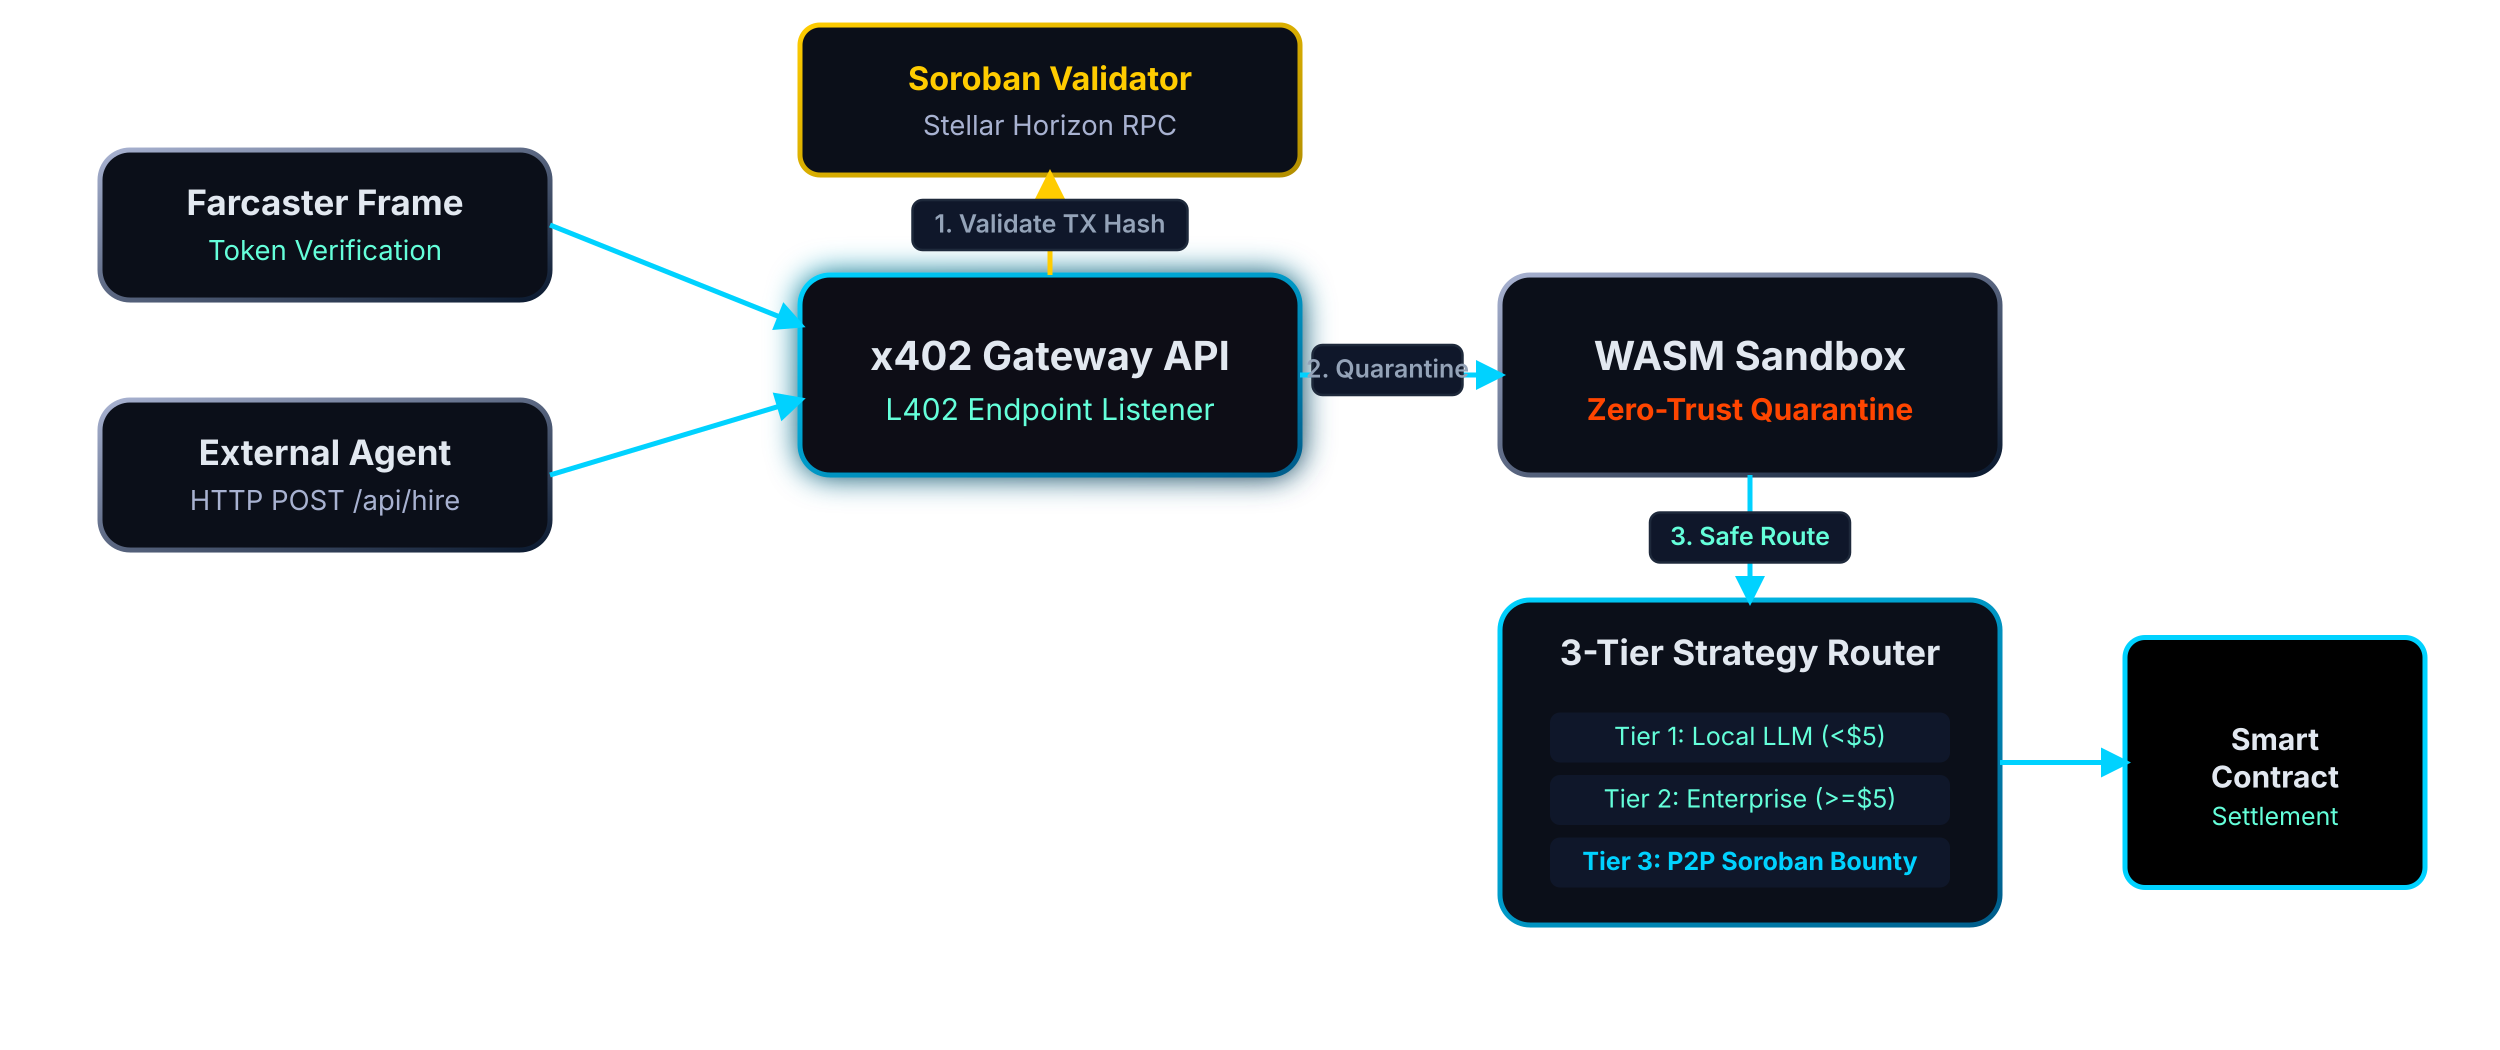
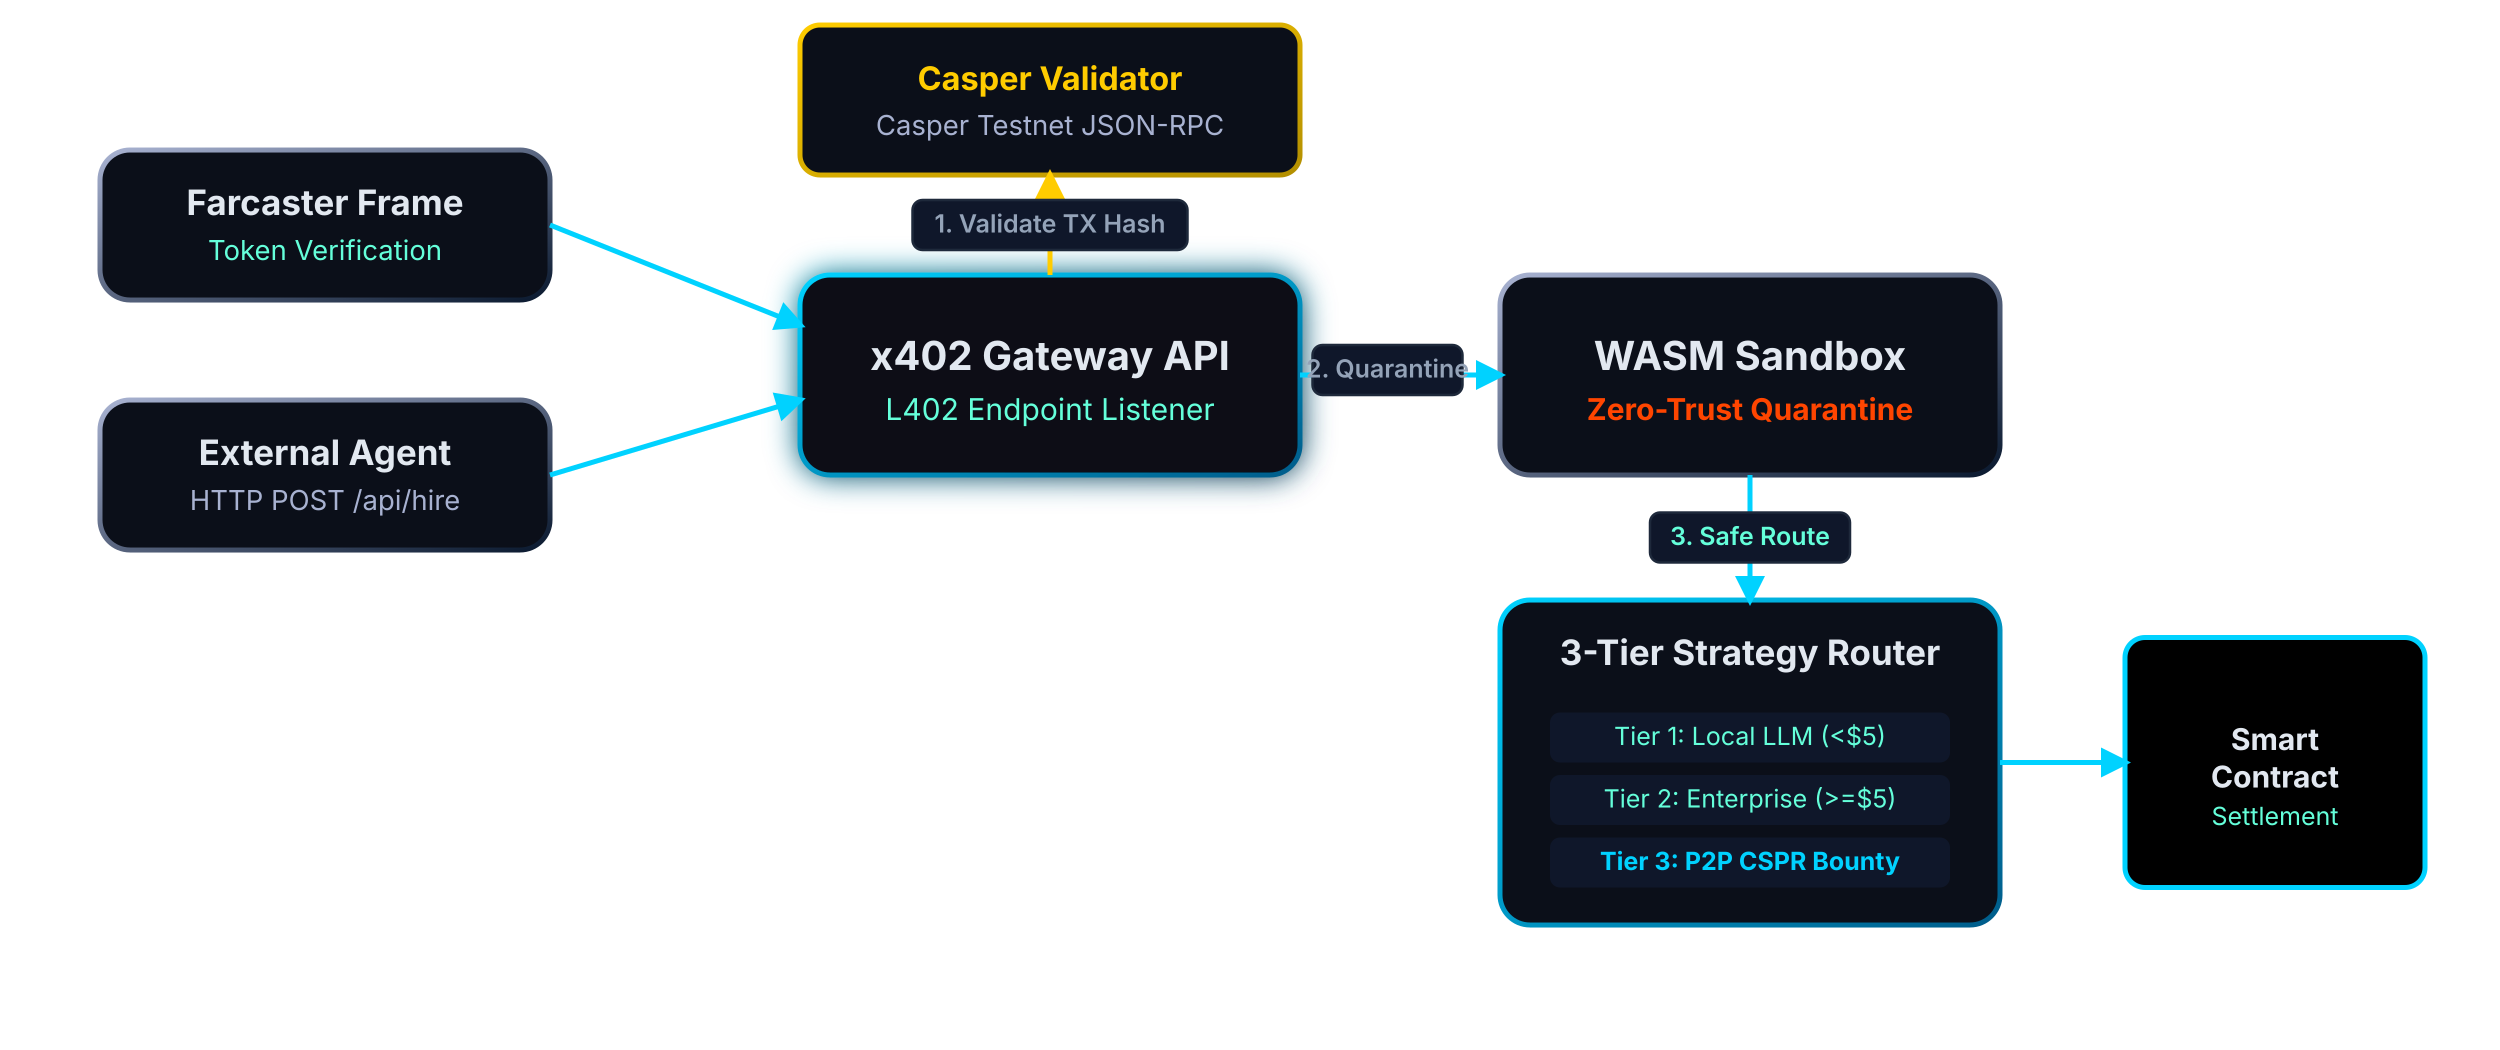
<svg xmlns="http://www.w3.org/2000/svg" width="1000" height="420" viewBox="0 0 1000 420" style="background-color: transparent; font-family: 'Inter', -apple-system, sans-serif;">
  <defs>
    <linearGradient id="neonCyan" x1="0%" y1="0%" x2="100%" y2="100%">
      <stop offset="0%" stop-color="#00d2ff" />
      <stop offset="100%" stop-color="#005c8a" />
    </linearGradient>
    <linearGradient id="neonGold" x1="0%" y1="0%" x2="100%" y2="100%">
      <stop offset="0%" stop-color="#ffcc00" />
      <stop offset="100%" stop-color="#b38f00" />
    </linearGradient>
    <linearGradient id="neonGray" x1="0%" y1="0%" x2="100%" y2="100%">
      <stop offset="0%" stop-color="#a8b2d1" />
      <stop offset="100%" stop-color="#0a192f" />
    </linearGradient>
    <filter id="glowCyan" x="-20%" y="-20%" width="140%" height="140%">
      <feGaussianBlur stdDeviation="6" result="blur" />
      <feComposite in="SourceGraphic" in2="blur" operator="over" />
    </filter>
    <marker id="arrowCyan" viewBox="0 0 10 10" refX="8" refY="5" markerWidth="6" markerHeight="6" orient="auto-start-reverse">
      <path d="M 0 0 L 10 5 L 0 10 z" fill="#00d2ff" />
    </marker>
    <marker id="arrowGold" viewBox="0 0 10 10" refX="8" refY="5" markerWidth="6" markerHeight="6" orient="auto-start-reverse">
      <path d="M 0 0 L 10 5 L 0 10 z" fill="#ffcc00" />
    </marker>
  </defs>
  <g transform="translate(40, 60)">
    <rect width="180" height="60" rx="12" fill="#0b0f19" stroke="url(#neonGray)" stroke-width="2" />
    <text x="90" y="26" fill="#e2e8f0" font-size="14" font-weight="700" text-anchor="middle">Farcaster Frame</text>
    <text x="90" y="44" fill="#64ffda" font-size="11" text-anchor="middle">Token Verification</text>
  </g>
  <g transform="translate(40, 160)">
    <rect width="180" height="60" rx="12" fill="#0b0f19" stroke="url(#neonGray)" stroke-width="2" />
    <text x="90" y="26" fill="#e2e8f0" font-size="14" font-weight="700" text-anchor="middle">External Agent</text>
    <text x="90" y="44" fill="#a8b2d1" font-size="11" text-anchor="middle">HTTP POST /api/hire</text>
  </g>
  <g transform="translate(320, 110)">
    <rect width="200" height="80" rx="12" fill="#0b0f19" stroke="url(#neonCyan)" stroke-width="2" filter="url(#glowCyan)" />
    <text x="100" y="38" fill="#e2e8f0" font-size="16" font-weight="700" text-anchor="middle">x402 Gateway API</text>
    <text x="100" y="58" fill="#64ffda" font-size="12" text-anchor="middle">L402 Endpoint Listener</text>
  </g>
  <g transform="translate(320, 10)">
    <rect width="200" height="60" rx="8" fill="#0b0f19" stroke="url(#neonGold)" stroke-width="2" />
-     <text x="100" y="26" fill="#ffcc00" font-size="13" font-weight="700" text-anchor="middle">Soroban Validator</text>
-     <text x="100" y="44" fill="#a8b2d1" font-size="11" text-anchor="middle">Stellar Horizon RPC</text>
+     <text x="100" y="26" fill="#ffcc00" font-size="13" font-weight="700" text-anchor="middle">Casper Validator</text>
+     <text x="100" y="44" fill="#a8b2d1" font-size="11" text-anchor="middle">Casper Testnet JSON-RPC</text>
  </g>
  <g transform="translate(600, 110)">
    <rect width="200" height="80" rx="12" fill="#0b0f19" stroke="url(#neonGray)" stroke-width="2" />
    <text x="100" y="38" fill="#e2e8f0" font-size="16" font-weight="700" text-anchor="middle">WASM Sandbox</text>
    <text x="100" y="58" fill="#ff4500" font-size="12" font-weight="700" text-anchor="middle">Zero-Trust Quarantine</text>
  </g>
  <g transform="translate(600, 240)">
    <rect width="200" height="130" rx="12" fill="#0b0f19" stroke="url(#neonCyan)" stroke-width="2" />
    <text x="100" y="26" fill="#e2e8f0" font-size="14" font-weight="700" text-anchor="middle">3-Tier Strategy Router</text>
    <rect x="20" y="45" width="160" height="20" rx="4" fill="#0f172a" />
    <text x="100" y="58" fill="#64ffda" font-size="10" text-anchor="middle">Tier 1: Local LLM (&lt;$5)</text>
    <rect x="20" y="70" width="160" height="20" rx="4" fill="#0f172a" />
    <text x="100" y="83" fill="#64ffda" font-size="10" text-anchor="middle">Tier 2: Enterprise (&gt;=$5)</text>
    <rect x="20" y="95" width="160" height="20" rx="4" fill="#0f172a" />
-     <text x="100" y="108" fill="#00d2ff" font-size="10" font-weight="700" text-anchor="middle">Tier 3: P2P Soroban Bounty</text>
+     <text x="100" y="108" fill="#00d2ff" font-size="10" font-weight="700" text-anchor="middle">Tier 3: P2P CSPR Bounty</text>
  </g>
  <g transform="translate(850, 255)">
    <rect width="120" height="100" rx="8" fill="#000000" stroke="#00d2ff" stroke-width="2" />
    <text x="60" y="45" fill="#e2e8f0" font-size="12" font-weight="700" text-anchor="middle">Smart</text>
    <text x="60" y="60" fill="#e2e8f0" font-size="12" font-weight="700" text-anchor="middle">Contract</text>
    <text x="60" y="75" fill="#64ffda" font-size="10" text-anchor="middle">Settlement</text>
  </g>
  <path d="M 220 90 L 320 130" stroke="#00d2ff" stroke-width="2" marker-end="url(#arrowCyan)" />
  <path d="M 220 190 L 320 160" stroke="#00d2ff" stroke-width="2" marker-end="url(#arrowCyan)" />
  <path d="M 420 110 L 420 70" stroke="#ffcc00" stroke-width="2" marker-end="url(#arrowGold)" />
  <rect x="365" y="80" width="110" height="20" rx="4" fill="#0f172a" stroke="#1e293b" />
  <text x="420" y="93" fill="#94a3b8" font-size="10" font-weight="600" text-anchor="middle">1. Validate TX Hash</text>
  <path d="M 520 150 L 600 150" stroke="#00d2ff" stroke-width="2" marker-end="url(#arrowCyan)" />
  <rect x="525" y="138" width="60" height="20" rx="4" fill="#0f172a" stroke="#1e293b" />
  <text x="555" y="151" fill="#94a3b8" font-size="10" font-weight="600" text-anchor="middle">2. Quarantine</text>
  <path d="M 700 190 L 700 240" stroke="#00d2ff" stroke-width="2" marker-end="url(#arrowCyan)" />
  <rect x="660" y="205" width="80" height="20" rx="4" fill="#0f172a" stroke="#1e293b" />
  <text x="700" y="218" fill="#64ffda" font-size="10" font-weight="600" text-anchor="middle">3. Safe Route</text>
  <path d="M 800 305 L 850 305" stroke="#00d2ff" stroke-width="2" marker-end="url(#arrowCyan)" />
</svg>
